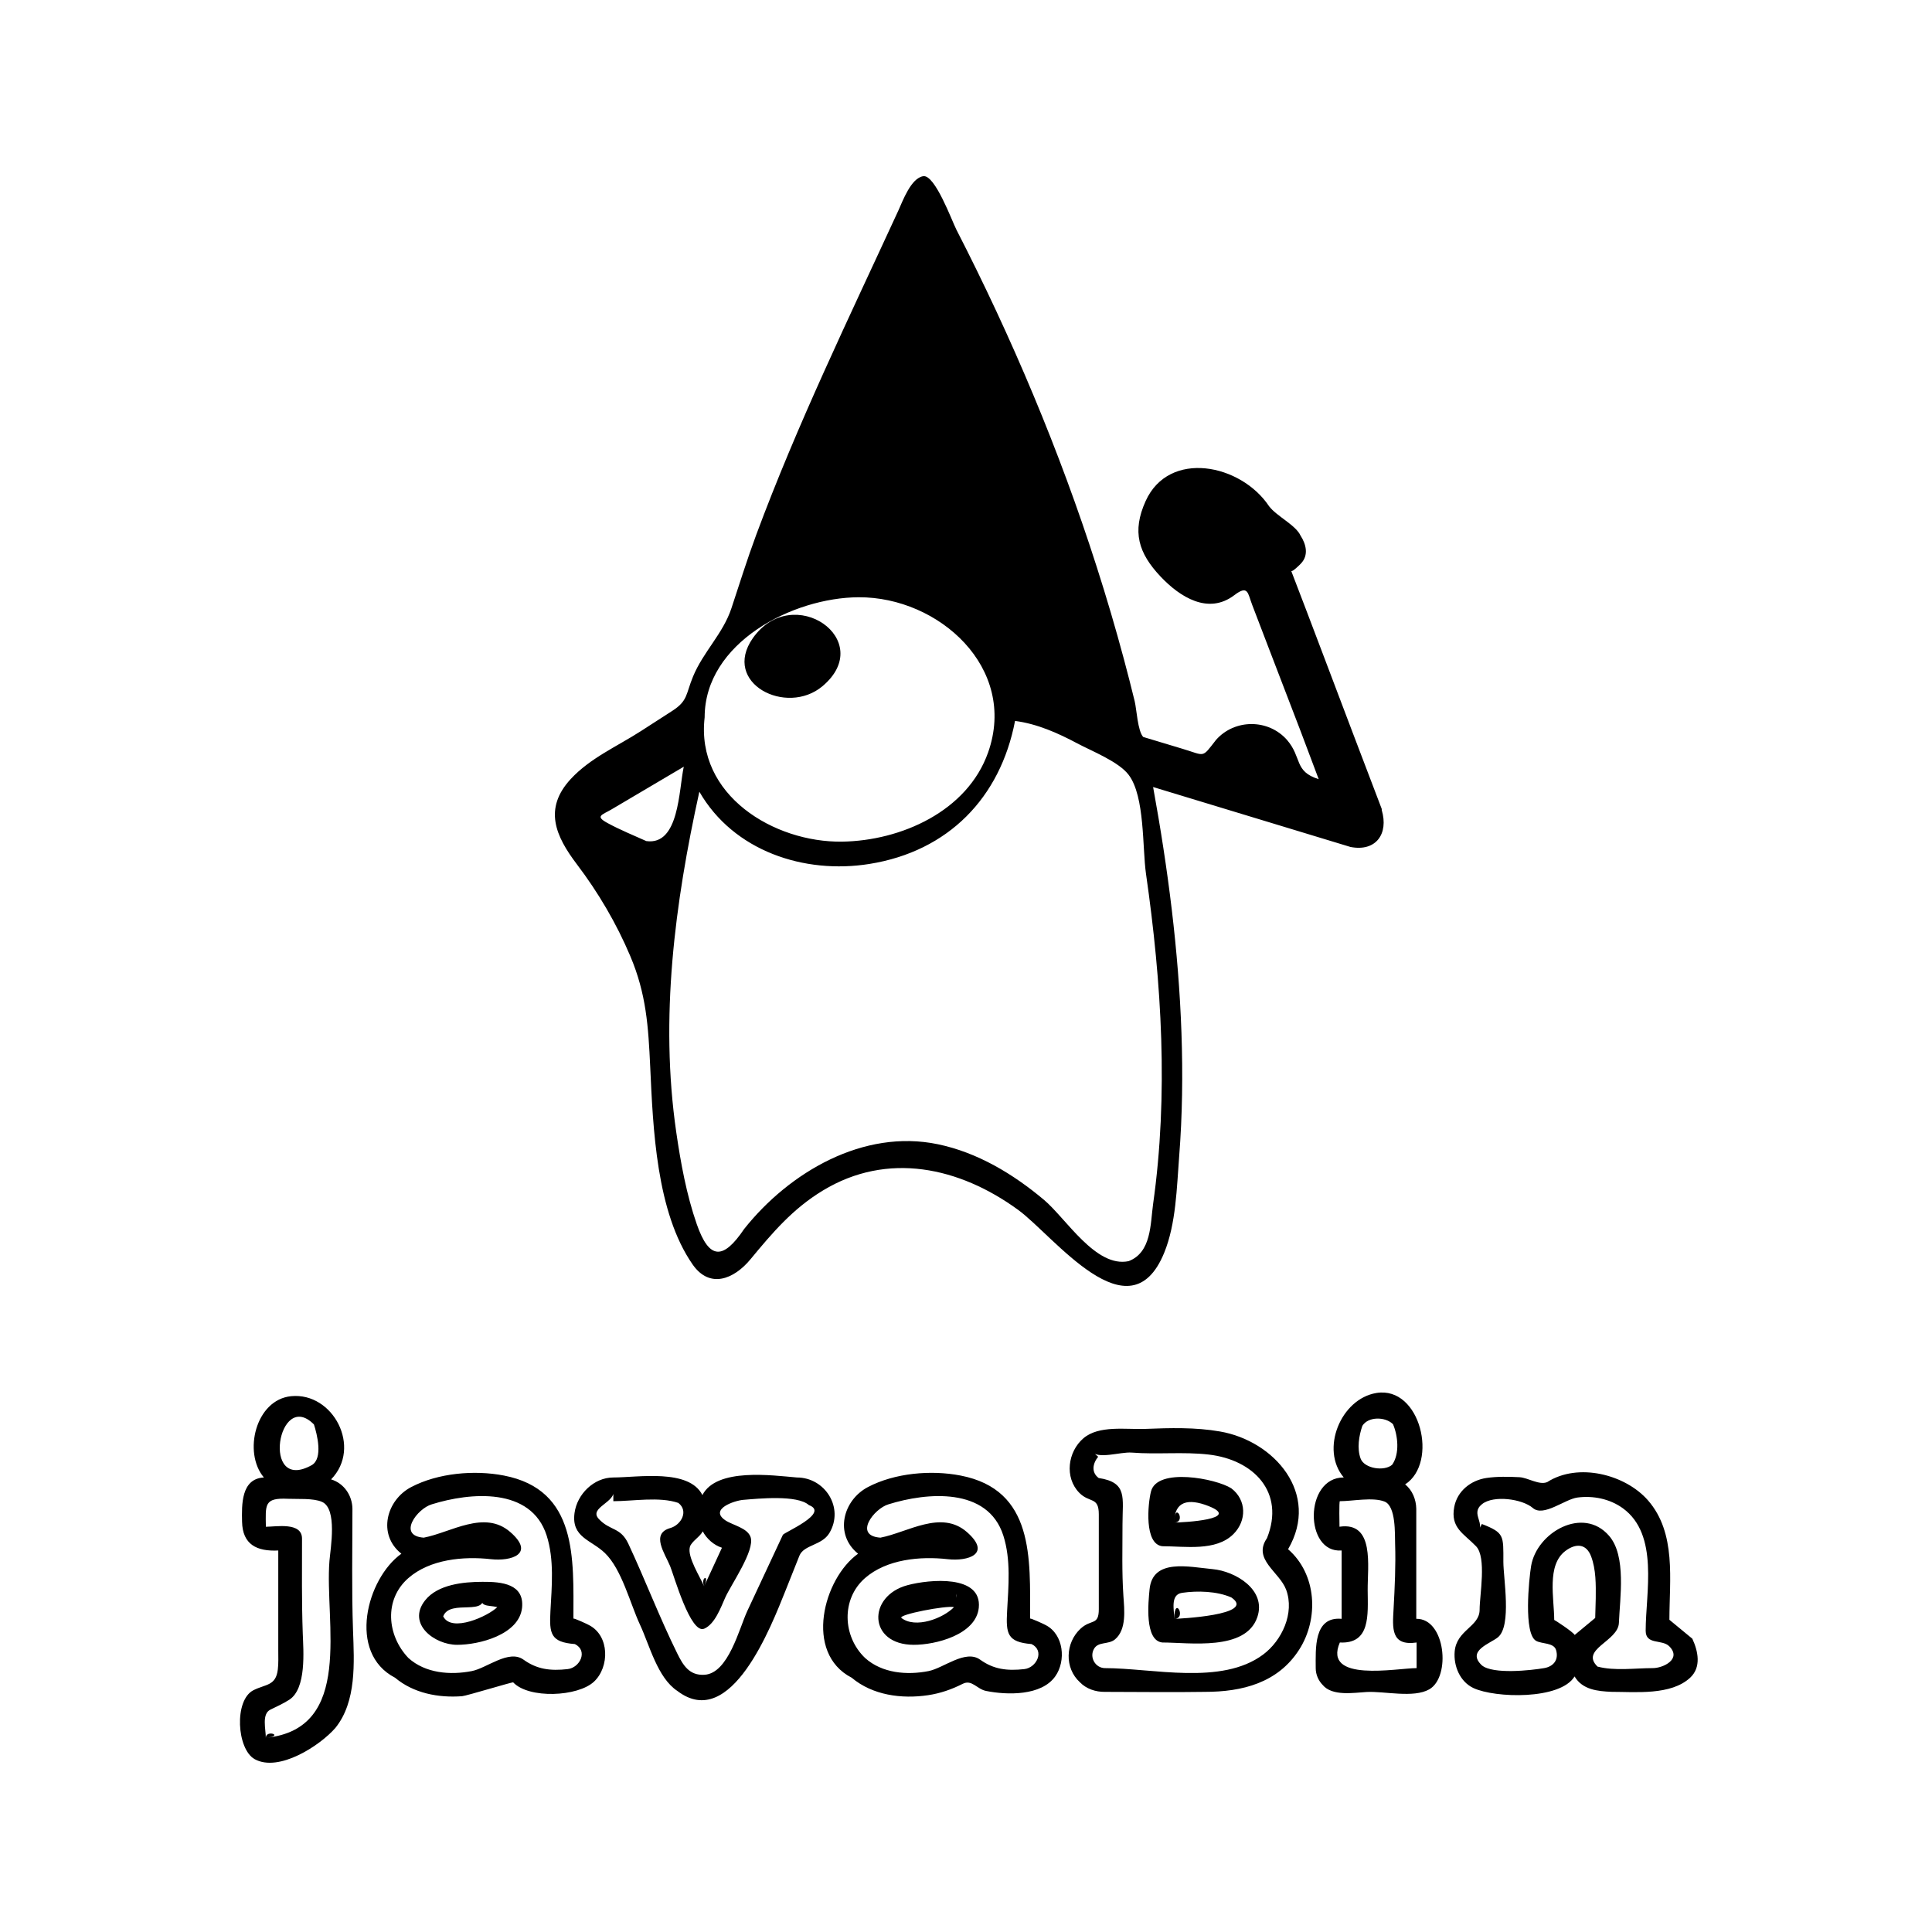
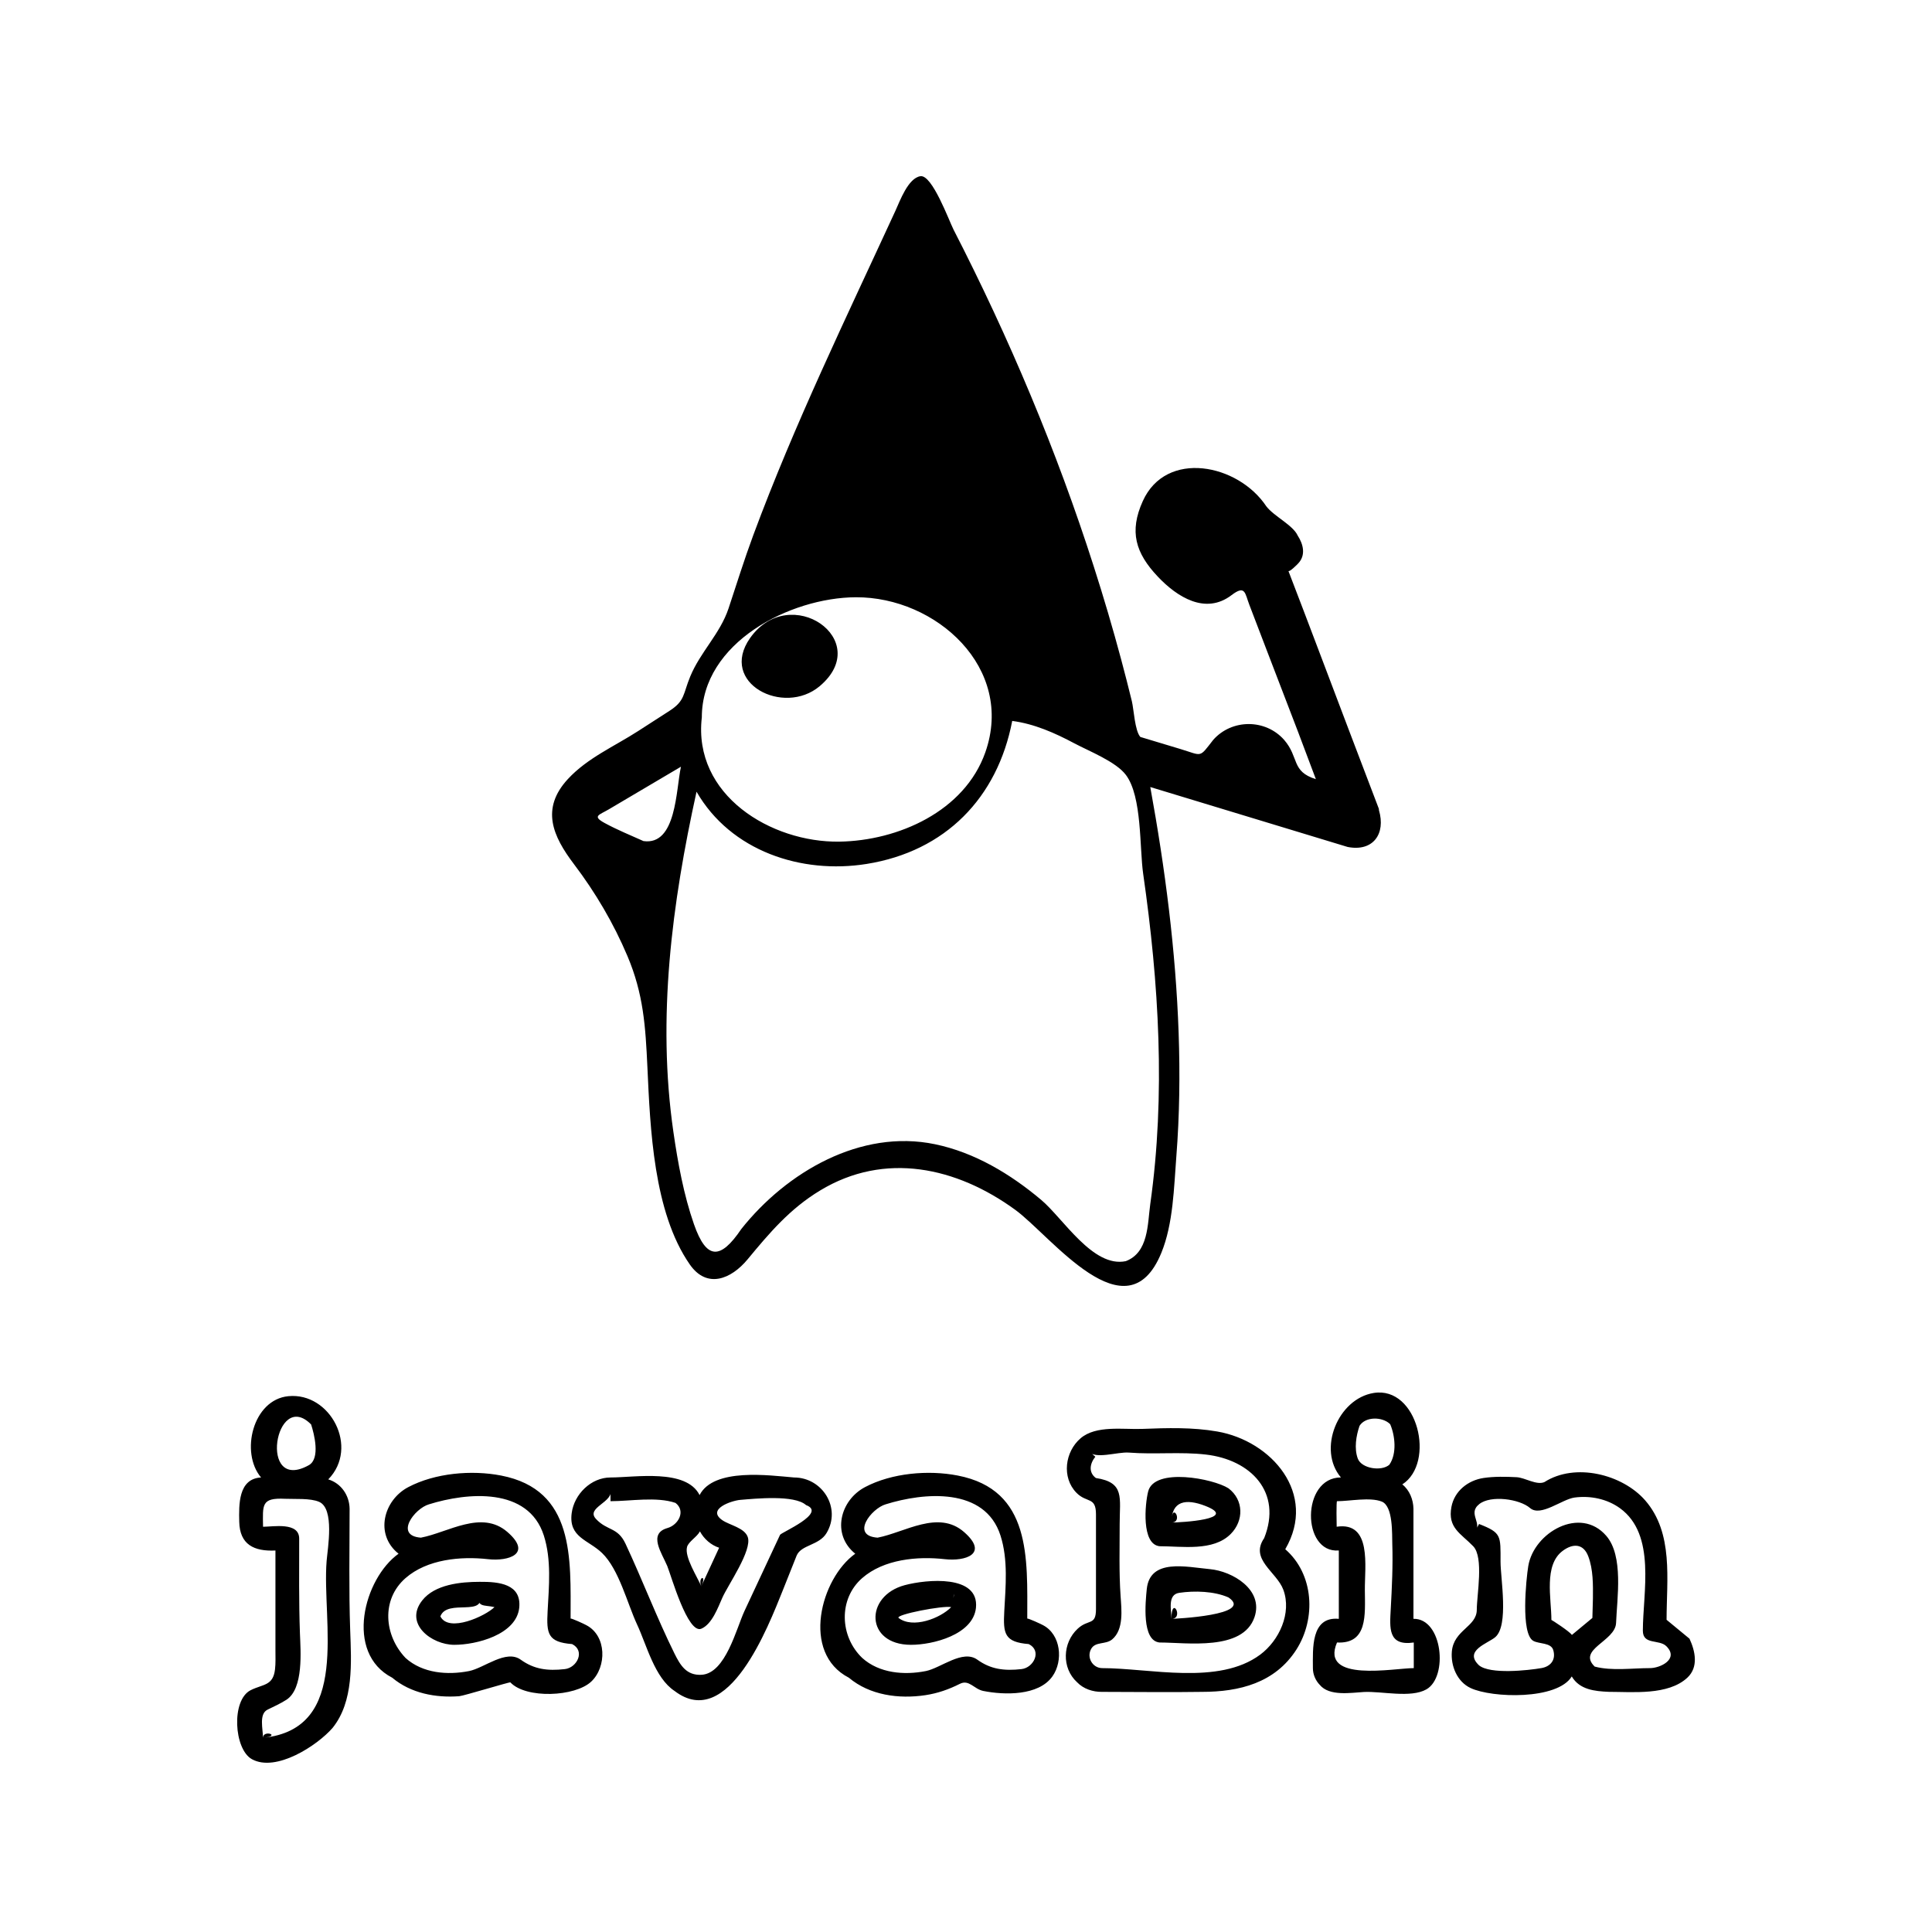
- <svg id="javabin-logo" viewBox="0 0 65 65">
-   <path d="M25.032 40.364h.032-.032zm21.455-13.11v-.038l-.999-2.623c-.683-1.795-1.356-3.594-2.047-5.387.024.062.317-.232.329-.249.266-.278.173-.649-.016-.939-.158-.351-.799-.648-1.055-.983-.951-1.431-3.371-1.915-4.156-.176-.463 1.024-.247 1.746.507 2.543.65.687 1.602 1.288 2.477.622.471-.358.449-.067.603.33l.607 1.586 1.018 2.652.611 1.622c-.836-.26-.555-.729-1.067-1.321-.627-.711-1.76-.71-2.387 0-.485.621-.35.534-1.113.304l-1.338-.403c-.187-.208-.219-.926-.286-1.203-.115-.47-.235-.938-.36-1.405-.281-1.048-.588-2.09-.92-3.124-.624-1.95-1.335-3.871-2.124-5.76-.79-1.893-1.658-3.752-2.595-5.577-.152-.298-.718-1.854-1.113-1.797-.414.06-.694.84-.84 1.158-1.665 3.616-3.396 7.176-4.783 10.914-.303.817-.56 1.644-.834 2.47-.285.854-.947 1.462-1.289 2.29-.246.595-.171.816-.694 1.153l-1.056.681c-.799.516-1.709.906-2.365 1.615-.922.998-.512 1.921.206 2.868.721.951 1.331 1.988 1.796 3.087.541 1.277.608 2.366.672 3.733.095 2.054.201 4.883 1.426 6.644.576.828 1.39.499 1.946-.173.74-.895 1.422-1.7 2.436-2.314 2.181-1.322 4.597-.786 6.568.649 1.206.879 3.747 4.297 4.915 1.448.402-.98.424-2.208.505-3.248.108-1.38.125-2.766.077-4.148-.096-2.779-.456-5.542-.954-8.276l6.64 2.016c.856.168 1.29-.441 1.052-1.241m-22.78-3.119c0-2.517 2.972-4.031 5.181-4.041 2.7-.013 5.356 2.38 4.357 5.218-.699 1.984-2.934 2.975-4.913 3.004-2.29.033-4.93-1.561-4.625-4.181m-1.963 4.162c-.437-.197-.883-.377-1.305-.607-.433-.236-.186-.269.139-.461l2.427-1.434c-.17.774-.15 2.659-1.261 2.502m17.05 12.216c-.093.676-.056 1.624-.822 1.917-1.105.233-2.108-1.44-2.847-2.061-1.034-.87-2.238-1.596-3.574-1.873-2.499-.52-4.992.936-6.515 2.852-.71 1.052-1.176 1.034-1.593-.159-.345-.988-.543-2.073-.692-3.104-.556-3.838-.049-7.693.778-11.449 1.15 1.997 3.527 2.783 5.725 2.43 2.65-.425 4.4-2.227 4.896-4.811.741.096 1.441.407 2.095.756.488.26 1.395.614 1.73 1.061.548.729.455 2.453.581 3.328.528 3.668.758 7.429.238 11.113 M25.328 21.47c-1.058 1.513 1.131 2.636 2.344 1.616 1.844-1.552-.997-3.524-2.344-1.616zm-16.758 37.716c-.604-.333-.703-1.989-.041-2.322.415-.208.752-.141.818-.697.025-.211.015-.427.015-.64v-3.362c-.723.035-1.202-.2-1.218-.968-.012-.568-.036-1.448.734-1.489-.708-.838-.278-2.619.919-2.735 1.412-.138 2.39 1.728 1.342 2.799.435.133.711.538.718.987 0 1.364-.028 2.731.02 4.095.038 1.073.125 2.39-.594 3.281-.513.59-1.899 1.499-2.713 1.051m.373-.719c2.985-.297 1.974-3.892 2.141-5.952.035-.427.274-1.754-.25-1.986-.296-.131-.829-.089-1.148-.104-.808-.039-.751.2-.741.941.344 0 1.216-.167 1.216.399 0 1.063-.013 2.127.025 3.189.021.583.131 1.86-.458 2.235-.2.127-.419.227-.631.33-.298.146-.154.651-.154.948.648-.065 0-.289 0 0zm2.245-8.233v.021-.021l.22-.332-.22.332zm-.7-.941c.389-.223.178-1.049.074-1.369-1.21-1.225-1.796 2.33-.074 1.369m12.303 7.598c-.671-.44-.939-1.546-1.261-2.234-.33-.707-.609-1.859-1.181-2.409-.462-.444-1.129-.521-1.02-1.342.084-.635.651-1.198 1.306-1.198 0 .123.033.281 0 .399.13.433-.847.609-.49.995.379.409.729.268.995.836.569 1.217 1.051 2.487 1.645 3.689.196.396.404.75.917.719.806-.05 1.166-1.559 1.441-2.148l1.196-2.56c.038-.081 1.59-.733.875-1.001-.392-.353-1.713-.216-2.208-.176-.299.025-1.155.314-.603.688.245.165.74.252.849.562.157.448-.665 1.612-.856 2.046-.146.328-.345.884-.703 1.038-.46.199-1.02-1.796-1.148-2.106-.179-.432-.66-1.091.007-1.28.359-.101.628-.567.27-.845-.637-.219-1.525-.058-2.187-.058v-.798c.826 0 2.542-.306 2.997.592.476-.926 2.355-.661 3.177-.592.954 0 1.599 1.026 1.094 1.87-.25.419-.852.391-1.006.758l-.472 1.185c-.47 1.162-1.827 4.749-3.634 3.37m.898-3.52l.6-1.299c-.274-.088-.511-.299-.646-.551-.088.179-.385.346-.433.524-.093.341.352 1.018.479 1.326.2-.433-.13-.315 0 0zm4.965 3.074c-1.617-.835-.948-3.342.215-4.172-.808-.651-.51-1.799.329-2.241.9-.475 2.127-.582 3.119-.389 2.486.481 2.339 2.79 2.339 4.815 0-.033.506.201.53.219.604.315.686 1.202.317 1.722-.467.66-1.618.633-2.327.491-.312-.062-.478-.396-.786-.24-.375.189-.747.32-1.167.383-.886.132-1.865.004-2.569-.588m.451-.664c.573.516 1.412.584 2.138.44.507-.101 1.24-.739 1.735-.382.451.324.903.381 1.485.316.412-.047.696-.619.242-.842-.815-.067-.864-.343-.822-1.109.046-.835.132-1.73-.127-2.541-.523-1.64-2.576-1.455-3.864-1.052-.485.142-1.192 1.057-.271 1.122.916-.176 2.043-.947 2.909-.189.848.742.034.99-.646.913-.924-.105-2.055 0-2.783.637-.805.706-.754 1.963.004 2.687m-15.814.664c-1.617-.835-.952-3.34.213-4.172-.813-.646-.506-1.803.328-2.241.901-.474 2.128-.582 3.122-.389 2.485.481 2.338 2.791 2.338 4.815 0-.034.504.2.529.219.689.358.69 1.404.166 1.898-.546.514-2.195.584-2.721.027-.016-.022-1.571.454-1.721.465-.794.06-1.632-.099-2.254-.622m.449-.664c.572.517 1.411.582 2.136.44.508-.1 1.243-.739 1.738-.383.452.325.902.383 1.485.317.412-.047.694-.616.243-.842-.816-.064-.865-.343-.823-1.109.045-.835.132-1.731-.127-2.542-.524-1.639-2.574-1.454-3.864-1.051-.491.141-1.174 1.056-.272 1.122.918-.175 2.042-.946 2.911-.19.854.742.027.99-.65.914-.923-.104-2.052.001-2.779.637-.826.723-.72 1.93.002 2.687m30.756.903c-.132-.135-.231-.34-.23-.562 0-.642-.077-1.745.872-1.658v-2.3c-1.254.102-1.268-2.457.071-2.457-.798-.939-.103-2.647 1.101-2.842 1.485-.24 2.092 2.35.964 3.076.245.194.369.512.375.817v3.705c.982-.016 1.173 1.953.437 2.373-.527.301-1.511.058-2.102.089-.439.024-1.165.153-1.488-.241m3.164-.562v-.862h.003c-.88.128-.812-.494-.778-1.125.04-.731.076-1.465.052-2.197-.011-.315.034-1.264-.354-1.419-.396-.157-1.08-.013-1.505-.013-.029 0-.014.79-.012.859 1.191-.178.941 1.33.948 2.139.007.835.096 1.808-.937 1.756-.581 1.359 1.922.862 2.583.862zm-.819-6.845v-.004h.001c.253-.367.189-.971.027-1.35l-.015-.019c-.26-.243-.821-.251-1.019.067-.115.333-.185.761-.059 1.101.126.339.801.44 1.065.205m-10.508 7.321c-.526-.478-.493-1.328.021-1.803.362-.334.614-.092.614-.659v-3.186c0-.609-.312-.372-.659-.729-.501-.515-.386-1.381.142-1.832.521-.446 1.435-.29 2.073-.315.84-.033 1.691-.058 2.523.087 1.826.316 3.379 2.091 2.289 3.961.968.841 1.041 2.336.373 3.379-.718 1.12-1.918 1.42-3.173 1.42-1.121.018-2.244 0-3.366 0-.305.004-.623-.099-.837-.323m.837-.476c1.606 0 3.924.588 5.324-.454.635-.472 1.066-1.396.778-2.181-.223-.605-1.141-1.021-.646-1.737.618-1.545-.449-2.639-1.96-2.813-.856-.099-1.729.002-2.588-.066-.395-.031-1.137.243-1.371-.048.087.036.165.129.24.187-.187.23-.237.527.017.716.979.149.801.658.801 1.555 0 .806-.024 1.613.031 2.417.031.454.113 1.126-.284 1.458-.219.182-.562.064-.705.317-.163.286.044.643.363.649m17.048.798c-.466-.021-.978-.068-1.243-.518-.483.793-2.674.731-3.402.391-.457-.214-.674-.749-.632-1.231.064-.728.839-.828.839-1.406 0-.495.241-1.759-.12-2.134-.416-.432-.868-.617-.733-1.326.102-.534.559-.893 1.082-.971.355-.053.755-.045 1.113-.026.282.015.666.279.933.164 1.033-.663 2.623-.263 3.39.615.961 1.103.72 2.668.72 4.018l.771.636c.196.421.309.957-.072 1.312-.647.601-1.836.476-2.646.476-.466-.022 1.066 0 0 0zm1.382-.798c.348.004.993-.302.559-.736-.241-.242-.792-.036-.792-.522 0-1.283.457-3.232-.77-4.122-.437-.316-.998-.429-1.527-.359-.423.056-1.141.662-1.498.353-.355-.308-1.322-.44-1.708-.133-.425.339.174.651-.196 1.02l-.24.317.24-.317.188-.35c.762.297.723.391.723 1.271 0 .558.284 2.141-.177 2.536-.251.214-1.074.452-.546.949.375.309 1.65.17 2.1.092.303-.053.495-.274.396-.608-.075-.253-.479-.2-.671-.308-.429-.239-.241-2.076-.169-2.516.187-1.134 1.749-2.029 2.622-1.02.592.679.364 2.101.332 2.933-.024.621-1.326.888-.714 1.473l.002-.003c.569.15 1.261.05 1.846.05zm-2.621-1.116l.69-.572.018-.652c.005-.465.011-.978-.156-1.42-.164-.434-.514-.443-.86-.186-.645.479-.381 1.604-.381 2.325 0-.01.624.395.689.505m-22.236.332c-1.538 0-1.571-1.646-.205-2.008.726-.193 2.505-.366 2.392.764-.097.906-1.455 1.246-2.187 1.244zm-.416-.904c.475.369 1.401.015 1.77-.364-.264-.062-1.889.251-1.77.364m1.799-.358v-.004.004zm.046-.317l.014-.079v-.061l-.014.14zm-16.794 1.579c-.755 0-1.699-.704-1.078-1.493.425-.541 1.298-.626 1.933-.626 0 .122.034.28 0 .396.237.822-1.092.151-1.322.766.281.562 1.521-.013 1.82-.312-.337-.079-.639.022-.498-.454-.033-.117 0-.273 0-.396.657-.006 1.412.073 1.331.875-.101.906-1.45 1.246-2.186 1.244zm23.731-.078c-.612-.057-.474-1.369-.433-1.79.103-1.051 1.327-.752 2.125-.678.756.07 1.816.69 1.5 1.616-.392 1.149-2.284.852-3.192.852-.242-.023.877 0 0 0zm.398-.796c.088 0 2.8-.123 1.919-.72-.48-.212-1.141-.231-1.657-.155-.406.059-.262.585-.262.875.433 0 0-.818 0 0zm-.398-2.443c-.62-.062-.492-1.425-.385-1.844.209-.813 2.188-.433 2.701-.105-.066.104-.124.254-.215.336l-.255.309.255-.309.215-.336c.518.392.522 1.09.075 1.538-.589.592-1.639.411-2.391.411-.242-.024.594 0 0 0zm.398-.798c.312 0 2.288-.109 1.146-.556-.669-.261-1.146-.17-1.146.556.423 0 0-.756 0 0z" />
+ <svg xmlns="http://www.w3.org/2000/svg" style="isolation:isolate" viewBox="0 0 65 65" width="65" height="65">
+   <defs>
+     <clipPath id="_clipPath_7kMzUBQIAihDr5Dv2tgz3erPW8ZZl2o9">
+       <rect width="65" height="65" />
+     </clipPath>
+   </defs>
+   <g clip-path="url(#_clipPath_7kMzUBQIAihDr5Dv2tgz3erPW8ZZl2o9)">
+     <path d=" M 24.937 40.364 L 24.969 40.364 L 24.937 40.364 Z  M 46.392 27.254 L 46.392 27.216 L 45.393 24.593 C 44.71 22.798 44.037 20.999 43.346 19.206 C 43.37 19.268 43.663 18.974 43.675 18.957 C 43.941 18.679 43.848 18.308 43.659 18.018 C 43.501 17.667 42.86 17.37 42.604 17.035 C 41.653 15.604 39.233 15.12 38.448 16.859 C 37.985 17.883 38.201 18.605 38.955 19.402 C 39.605 20.089 40.557 20.69 41.432 20.024 C 41.903 19.666 41.881 19.957 42.035 20.354 L 42.642 21.94 L 43.66 24.592 L 44.271 26.214 C 43.435 25.954 43.716 25.485 43.204 24.893 C 42.577 24.182 41.444 24.183 40.817 24.893 C 40.332 25.514 40.467 25.427 39.704 25.197 L 38.366 24.794 C 38.179 24.586 38.147 23.868 38.08 23.591 C 37.965 23.121 37.845 22.653 37.72 22.186 C 37.439 21.138 37.132 20.096 36.8 19.062 C 36.176 17.112 35.465 15.191 34.676 13.302 C 33.886 11.409 33.018 9.55 32.081 7.725 C 31.929 7.427 31.363 5.871 30.968 5.928 C 30.554 5.988 30.274 6.768 30.128 7.086 C 28.463 10.702 26.732 14.262 25.345 18 C 25.042 18.817 24.785 19.644 24.511 20.47 C 24.226 21.324 23.564 21.932 23.222 22.76 C 22.976 23.355 23.051 23.576 22.528 23.913 L 21.472 24.594 C 20.673 25.11 19.763 25.5 19.107 26.209 C 18.185 27.207 18.595 28.13 19.313 29.077 C 20.034 30.028 20.644 31.065 21.109 32.164 C 21.65 33.441 21.717 34.53 21.781 35.897 C 21.876 37.951 21.982 40.78 23.207 42.541 C 23.783 43.369 24.597 43.04 25.153 42.368 C 25.893 41.473 26.575 40.668 27.589 40.054 C 29.77 38.732 32.186 39.268 34.157 40.703 C 35.363 41.582 37.904 45 39.072 42.151 C 39.474 41.171 39.496 39.943 39.577 38.903 C 39.685 37.523 39.702 36.137 39.654 34.755 C 39.558 31.976 39.198 29.213 38.7 26.479 L 45.34 28.495 C 46.196 28.663 46.63 28.054 46.392 27.254 M 23.612 24.135 C 23.612 21.618 26.584 20.104 28.793 20.094 C 31.493 20.081 34.149 22.474 33.15 25.312 C 32.451 27.296 30.216 28.287 28.237 28.316 C 25.947 28.349 23.307 26.755 23.612 24.135 Z  M 21.649 28.297 C 21.212 28.1 20.766 27.92 20.344 27.69 C 19.911 27.454 20.158 27.421 20.483 27.229 L 22.91 25.795 C 22.74 26.569 22.76 28.454 21.649 28.297 Z  M 38.699 40.513 C 38.606 41.189 38.643 42.137 37.877 42.43 C 36.772 42.663 35.769 40.99 35.03 40.369 C 33.996 39.499 32.792 38.773 31.456 38.496 C 28.957 37.976 26.464 39.432 24.941 41.348 C 24.231 42.4 23.765 42.382 23.348 41.189 C 23.003 40.201 22.805 39.116 22.656 38.085 C 22.1 34.247 22.607 30.392 23.434 26.636 C 24.584 28.633 26.961 29.419 29.159 29.066 C 31.809 28.641 33.559 26.839 34.055 24.255 C 34.796 24.351 35.496 24.662 36.15 25.011 C 36.638 25.271 37.545 25.625 37.88 26.072 C 38.428 26.801 38.335 28.525 38.461 29.4 C 38.989 33.068 39.219 36.829 38.699 40.513 Z  M 25.233 21.47 C 24.175 22.983 26.364 24.106 27.577 23.086 C 29.421 21.534 26.58 19.562 25.233 21.47 Z  M 8.475 59.186 C 7.871 58.853 7.772 57.197 8.434 56.864 C 8.849 56.656 9.186 56.723 9.252 56.167 C 9.277 55.956 9.267 55.74 9.267 55.527 L 9.267 52.165 C 8.544 52.2 8.065 51.965 8.049 51.197 C 8.037 50.629 8.013 49.749 8.783 49.708 C 8.075 48.87 8.505 47.089 9.702 46.973 C 11.114 46.835 12.092 48.701 11.044 49.772 C 11.479 49.905 11.755 50.31 11.762 50.759 C 11.762 52.123 11.734 53.49 11.782 54.854 C 11.82 55.927 11.907 57.244 11.188 58.135 C 10.675 58.725 9.289 59.634 8.475 59.186 Z  M 8.848 58.467 C 11.833 58.17 10.822 54.575 10.989 52.515 C 11.024 52.088 11.263 50.761 10.739 50.529 C 10.443 50.398 9.91 50.44 9.591 50.425 C 8.783 50.386 8.84 50.625 8.85 51.366 C 9.194 51.366 10.066 51.199 10.066 51.765 C 10.066 52.828 10.053 53.892 10.091 54.954 C 10.112 55.537 10.222 56.814 9.633 57.189 C 9.433 57.316 9.214 57.416 9.002 57.519 C 8.704 57.665 8.848 58.17 8.848 58.467 C 9.496 58.402 8.848 58.178 8.848 58.467 Z  M 11.093 50.234 L 11.093 50.255 L 11.093 50.234 L 11.313 49.902 L 11.093 50.234 Z  M 10.393 49.293 C 10.782 49.07 10.571 48.244 10.467 47.924 C 9.257 46.699 8.671 50.254 10.393 49.293 Z  M 22.696 56.891 C 22.025 56.451 21.757 55.345 21.435 54.657 C 21.105 53.95 20.826 52.798 20.254 52.248 C 19.792 51.804 19.125 51.727 19.234 50.906 C 19.318 50.271 19.885 49.708 20.54 49.708 C 20.54 49.831 20.573 49.989 20.54 50.107 C 20.67 50.54 19.693 50.716 20.05 51.102 C 20.429 51.511 20.779 51.37 21.045 51.938 C 21.614 53.155 22.096 54.425 22.69 55.627 C 22.886 56.023 23.094 56.377 23.607 56.346 C 24.413 56.296 24.773 54.787 25.048 54.198 L 26.244 51.638 C 26.282 51.557 27.834 50.905 27.119 50.637 C 26.727 50.284 25.406 50.421 24.911 50.461 C 24.612 50.486 23.756 50.775 24.308 51.149 C 24.553 51.314 25.048 51.401 25.157 51.711 C 25.314 52.159 24.492 53.323 24.301 53.757 C 24.155 54.085 23.956 54.641 23.598 54.795 C 23.138 54.994 22.578 52.999 22.45 52.689 C 22.271 52.257 21.79 51.598 22.457 51.409 C 22.816 51.308 23.085 50.842 22.727 50.564 C 22.09 50.345 21.202 50.506 20.54 50.506 L 20.54 49.708 C 21.366 49.708 23.082 49.402 23.537 50.3 C 24.013 49.374 25.892 49.639 26.714 49.708 C 27.668 49.708 28.313 50.734 27.808 51.578 C 27.558 51.997 26.956 51.969 26.802 52.336 L 26.33 53.521 C 25.86 54.683 24.503 58.27 22.696 56.891 M 23.594 53.371 L 24.194 52.072 C 23.92 51.984 23.683 51.773 23.548 51.521 C 23.46 51.7 23.163 51.867 23.115 52.045 C 23.022 52.386 23.467 53.063 23.594 53.371 C 23.794 52.938 23.464 53.056 23.594 53.371 Z  M 28.559 56.445 C 26.942 55.61 27.611 53.103 28.774 52.273 C 27.966 51.622 28.264 50.474 29.103 50.032 C 30.003 49.557 31.23 49.45 32.222 49.643 C 34.708 50.124 34.561 52.433 34.561 54.458 C 34.561 54.425 35.067 54.659 35.091 54.677 C 35.695 54.992 35.777 55.879 35.408 56.399 C 34.941 57.059 33.79 57.032 33.081 56.89 C 32.769 56.828 32.603 56.494 32.295 56.65 C 31.92 56.839 31.548 56.97 31.128 57.033 C 30.242 57.165 29.263 57.037 28.559 56.445 Z  M 29.01 55.781 C 29.583 56.297 30.422 56.365 31.148 56.221 C 31.655 56.12 32.388 55.482 32.883 55.839 C 33.334 56.163 33.786 56.22 34.368 56.155 C 34.78 56.108 35.064 55.536 34.61 55.313 C 33.795 55.246 33.746 54.97 33.788 54.204 C 33.834 53.369 33.92 52.474 33.661 51.663 C 33.138 50.023 31.085 50.208 29.797 50.611 C 29.312 50.753 28.605 51.668 29.526 51.733 C 30.442 51.557 31.569 50.786 32.435 51.544 C 33.283 52.286 32.469 52.534 31.789 52.457 C 30.865 52.352 29.734 52.457 29.006 53.094 C 28.201 53.8 28.252 55.057 29.01 55.781 Z  M 13.196 56.445 C 11.579 55.61 12.244 53.105 13.409 52.273 C 12.596 51.627 12.903 50.47 13.737 50.032 C 14.638 49.558 15.865 49.45 16.859 49.643 C 19.344 50.124 19.197 52.434 19.197 54.458 C 19.197 54.424 19.701 54.658 19.726 54.677 C 20.415 55.035 20.416 56.081 19.892 56.575 C 19.346 57.089 17.697 57.159 17.171 56.602 C 17.155 56.58 15.6 57.056 15.45 57.067 C 14.656 57.127 13.818 56.968 13.196 56.445 Z  M 13.645 55.781 C 14.217 56.298 15.056 56.363 15.781 56.221 C 16.289 56.121 17.024 55.482 17.519 55.838 C 17.971 56.163 18.421 56.221 19.004 56.155 C 19.416 56.108 19.698 55.539 19.247 55.313 C 18.431 55.249 18.382 54.97 18.424 54.204 C 18.469 53.369 18.556 52.473 18.297 51.662 C 17.773 50.023 15.723 50.208 14.433 50.611 C 13.942 50.752 13.259 51.667 14.161 51.733 C 15.079 51.558 16.203 50.787 17.072 51.543 C 17.926 52.285 17.099 52.533 16.422 52.457 C 15.499 52.353 14.37 52.458 13.643 53.094 C 12.817 53.817 12.923 55.024 13.645 55.781 Z  M 44.401 56.684 C 44.269 56.549 44.17 56.344 44.171 56.122 C 44.171 55.48 44.094 54.377 45.043 54.464 L 45.043 52.164 C 43.789 52.266 43.775 49.707 45.114 49.707 C 44.316 48.768 45.011 47.06 46.215 46.865 C 47.7 46.625 48.307 49.215 47.179 49.941 C 47.424 50.135 47.548 50.453 47.554 50.758 L 47.554 54.463 C 48.536 54.447 48.727 56.416 47.991 56.836 C 47.464 57.137 46.48 56.894 45.889 56.925 C 45.45 56.949 44.724 57.078 44.401 56.684 Z  M 47.565 56.122 L 47.565 55.26 L 47.568 55.26 C 46.688 55.388 46.756 54.766 46.79 54.135 C 46.83 53.404 46.866 52.67 46.842 51.938 C 46.831 51.623 46.876 50.674 46.488 50.519 C 46.092 50.362 45.408 50.506 44.983 50.506 C 44.954 50.506 44.969 51.296 44.971 51.365 C 46.162 51.187 45.912 52.695 45.919 53.504 C 45.926 54.339 46.015 55.312 44.982 55.26 C 44.401 56.619 46.904 56.122 47.565 56.122 Z  M 46.746 49.277 L 46.746 49.273 L 46.747 49.273 C 47 48.906 46.936 48.302 46.774 47.923 L 46.759 47.904 C 46.499 47.661 45.938 47.653 45.74 47.971 C 45.625 48.304 45.555 48.732 45.681 49.072 C 45.807 49.411 46.482 49.512 46.746 49.277 Z  M 36.238 56.598 C 35.712 56.12 35.745 55.27 36.259 54.795 C 36.621 54.461 36.873 54.703 36.873 54.136 L 36.873 50.95 C 36.873 50.341 36.561 50.578 36.214 50.221 C 35.713 49.706 35.828 48.84 36.356 48.389 C 36.877 47.943 37.791 48.099 38.429 48.074 C 39.269 48.041 40.12 48.016 40.952 48.161 C 42.778 48.477 44.331 50.252 43.241 52.122 C 44.209 52.963 44.282 54.458 43.614 55.501 C 42.896 56.621 41.696 56.921 40.441 56.921 C 39.32 56.939 38.197 56.921 37.075 56.921 C 36.77 56.925 36.452 56.822 36.238 56.598 Z  M 37.075 56.122 C 38.681 56.122 40.999 56.71 42.399 55.668 C 43.034 55.196 43.465 54.272 43.177 53.487 C 42.954 52.882 42.036 52.466 42.531 51.75 C 43.149 50.205 42.082 49.111 40.571 48.937 C 39.715 48.838 38.842 48.939 37.983 48.871 C 37.588 48.84 36.846 49.114 36.612 48.823 C 36.699 48.859 36.777 48.952 36.852 49.01 C 36.665 49.24 36.615 49.537 36.869 49.726 C 37.848 49.875 37.67 50.384 37.67 51.281 C 37.67 52.087 37.646 52.894 37.701 53.698 C 37.732 54.152 37.814 54.824 37.417 55.156 C 37.198 55.338 36.855 55.22 36.712 55.473 C 36.549 55.759 36.756 56.116 37.075 56.122 Z  M 54.123 56.92 C 53.657 56.899 53.145 56.852 52.88 56.402 C 52.397 57.195 50.206 57.133 49.478 56.793 C 49.021 56.579 48.804 56.044 48.846 55.562 C 48.91 54.834 49.685 54.734 49.685 54.156 C 49.685 53.661 49.926 52.397 49.565 52.022 C 49.149 51.59 48.697 51.405 48.832 50.696 C 48.934 50.162 49.391 49.803 49.914 49.725 C 50.269 49.672 50.669 49.68 51.027 49.699 C 51.309 49.714 51.693 49.978 51.96 49.863 C 52.993 49.2 54.583 49.6 55.35 50.478 C 56.311 51.581 56.07 53.146 56.07 54.496 L 56.841 55.132 C 57.037 55.553 57.15 56.089 56.769 56.444 C 56.122 57.045 54.933 56.92 54.123 56.92 C 53.657 56.898 55.189 56.92 54.123 56.92 Z  M 55.505 56.122 C 55.853 56.126 56.498 55.82 56.064 55.386 C 55.823 55.144 55.272 55.35 55.272 54.864 C 55.272 53.581 55.729 51.632 54.502 50.742 C 54.065 50.426 53.504 50.313 52.975 50.383 C 52.552 50.439 51.834 51.045 51.477 50.736 C 51.122 50.428 50.155 50.296 49.769 50.603 C 49.344 50.942 49.943 51.254 49.573 51.623 L 49.333 51.94 L 49.573 51.623 L 49.761 51.273 C 50.523 51.57 50.484 51.664 50.484 52.544 C 50.484 53.102 50.768 54.685 50.307 55.08 C 50.056 55.294 49.233 55.532 49.761 56.029 C 50.136 56.338 51.411 56.199 51.861 56.121 C 52.164 56.068 52.356 55.847 52.257 55.513 C 52.182 55.26 51.778 55.313 51.586 55.205 C 51.157 54.966 51.345 53.129 51.417 52.689 C 51.604 51.555 53.166 50.66 54.039 51.669 C 54.631 52.348 54.403 53.77 54.371 54.602 C 54.347 55.223 53.045 55.49 53.657 56.075 L 53.659 56.072 C 54.228 56.222 54.92 56.122 55.505 56.122 Z  M 52.884 55.006 L 53.574 54.434 L 53.592 53.782 C 53.597 53.317 53.603 52.804 53.436 52.362 C 53.272 51.928 52.922 51.919 52.576 52.176 C 51.931 52.655 52.195 53.78 52.195 54.501 C 52.195 54.491 52.819 54.896 52.884 55.006 Z  M 30.648 55.338 C 29.11 55.338 29.077 53.692 30.443 53.33 C 31.169 53.137 32.948 52.964 32.835 54.094 C 32.738 55 31.38 55.34 30.648 55.338 Z  M 30.232 54.434 C 30.707 54.803 31.633 54.449 32.002 54.07 C 31.738 54.008 30.113 54.321 30.232 54.434 Z  M 32.031 54.076 L 32.031 54.072 L 32.031 54.076 Z  M 32.077 53.759 L 32.091 53.68 L 32.091 53.619 L 32.077 53.759 Z  M 15.283 55.338 C 14.528 55.338 13.584 54.634 14.205 53.845 C 14.63 53.304 15.503 53.219 16.138 53.219 C 16.138 53.341 16.172 53.499 16.138 53.615 C 16.375 54.437 15.046 53.766 14.816 54.381 C 15.097 54.943 16.337 54.368 16.636 54.069 C 16.299 53.99 15.997 54.091 16.138 53.615 C 16.105 53.498 16.138 53.342 16.138 53.219 C 16.795 53.213 17.55 53.292 17.469 54.094 C 17.368 55 16.019 55.34 15.283 55.338 Z  M 39.014 55.26 C 38.402 55.203 38.54 53.891 38.581 53.47 C 38.684 52.419 39.908 52.718 40.706 52.792 C 41.462 52.862 42.522 53.482 42.206 54.408 C 41.814 55.557 39.922 55.26 39.014 55.26 C 38.772 55.237 39.891 55.26 39.014 55.26 Z  M 39.412 54.464 C 39.5 54.464 42.212 54.341 41.331 53.744 C 40.851 53.532 40.19 53.513 39.674 53.589 C 39.268 53.648 39.412 54.174 39.412 54.464 C 39.845 54.464 39.412 53.646 39.412 54.464 Z  M 39.014 52.021 C 38.394 51.959 38.522 50.596 38.629 50.177 C 38.838 49.364 40.817 49.744 41.33 50.072 C 41.264 50.176 41.206 50.326 41.115 50.408 L 40.86 50.717 L 41.115 50.408 L 41.33 50.072 C 41.848 50.464 41.852 51.162 41.405 51.61 C 40.816 52.202 39.766 52.021 39.014 52.021 C 38.772 51.997 39.608 52.021 39.014 52.021 Z  M 39.412 51.223 C 39.724 51.223 41.7 51.114 40.558 50.667 C 39.889 50.406 39.412 50.497 39.412 51.223 C 39.835 51.223 39.412 50.467 39.412 51.223 Z " fill="rgb(0,0,0)" />
+   </g>
</svg>
